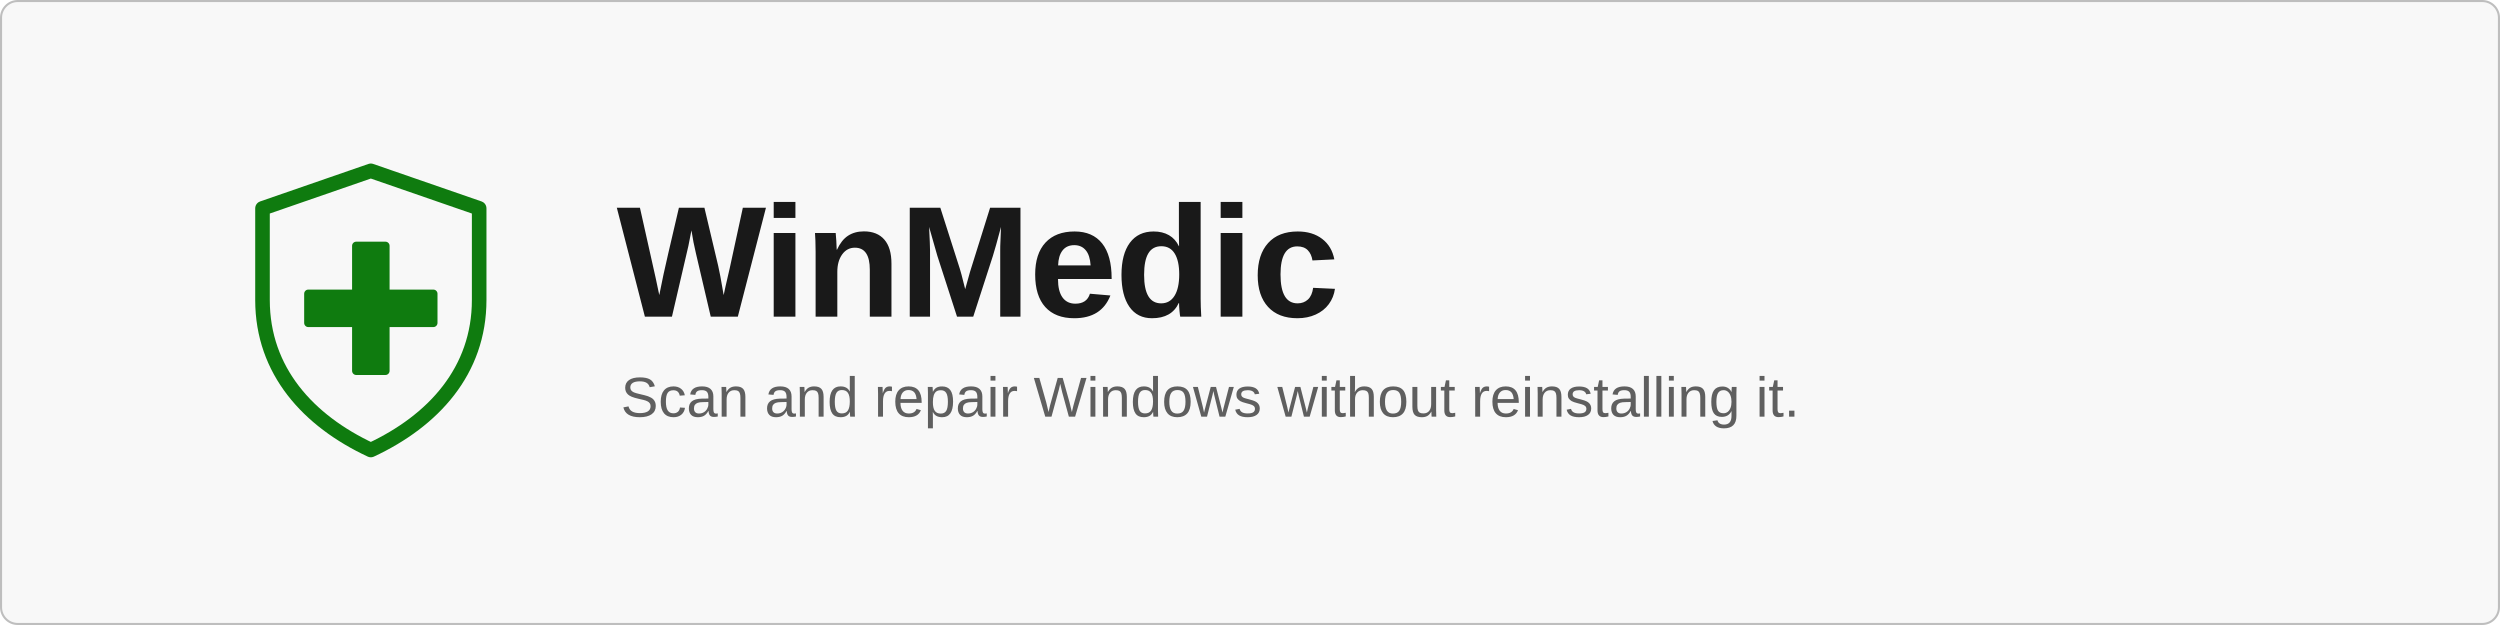
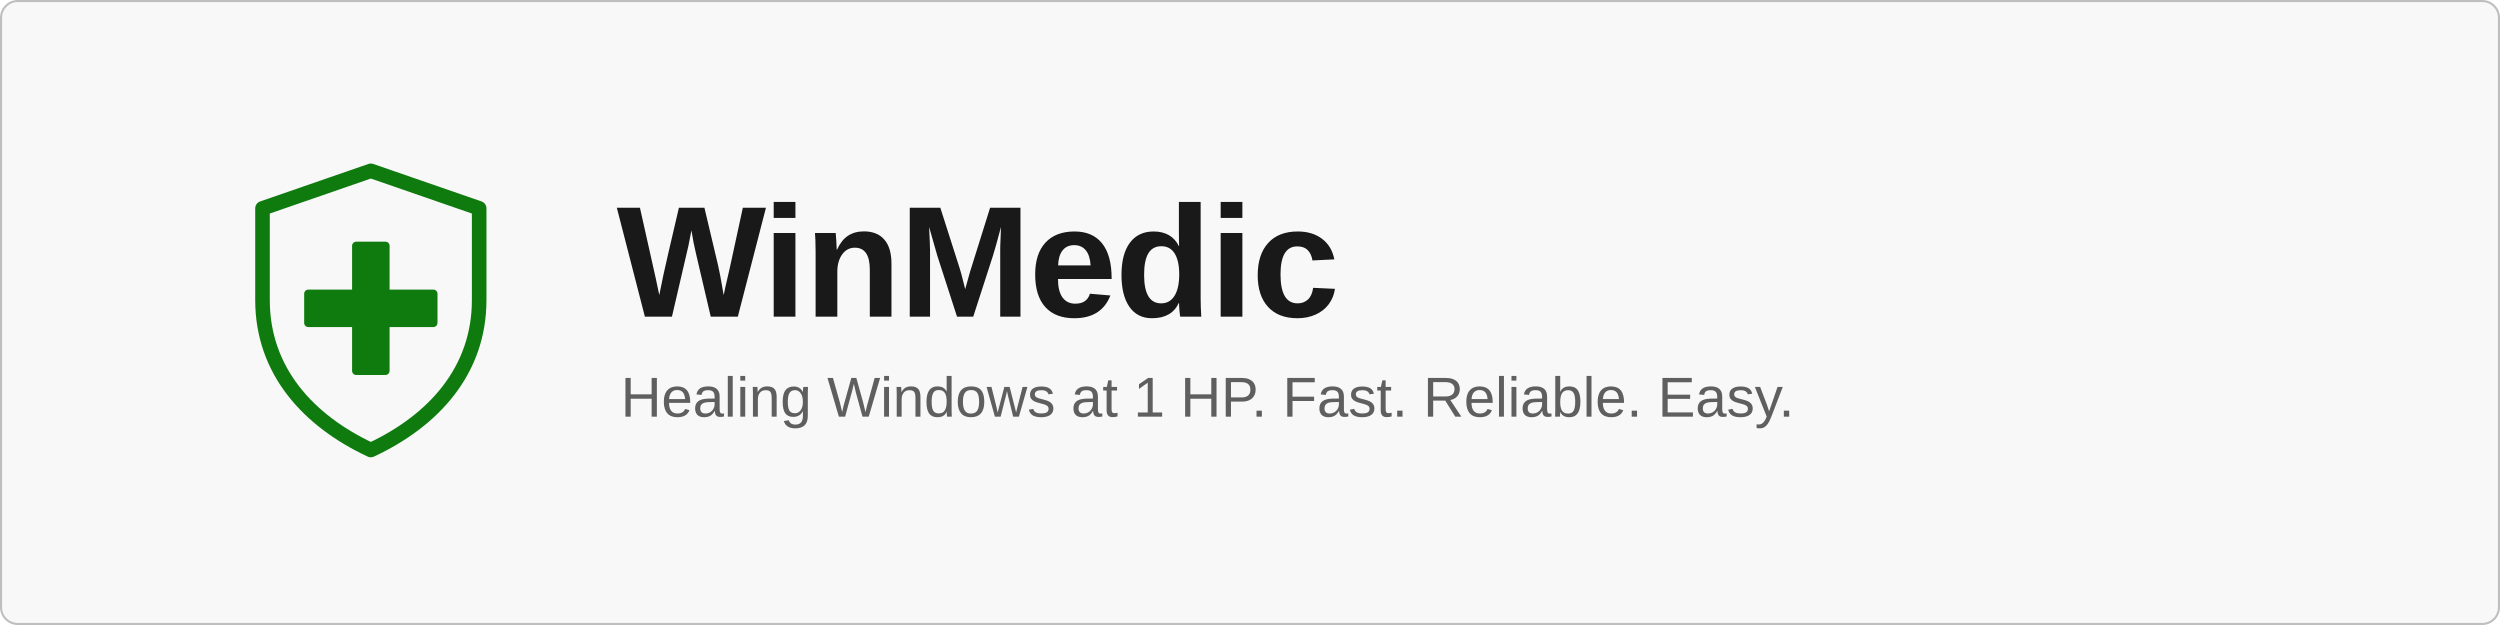
<svg xmlns="http://www.w3.org/2000/svg" viewBox="0 0 1200 300" width="1200" height="300" role="img" aria-labelledby="title desc">
  <style>
    .panel { fill: #F8F8F8; stroke: #BEBEBE; }
    .name { fill: #191919; }
    .tagline { fill: #5F5F5F; }
    .mark { stroke: #0F7B0F; }
    .cross { fill: #0F7B0F; }
    @media (prefers-color-scheme: dark) {
      .panel { fill: #1B1B1B; stroke: #3C3C3C; }
      .name { fill: #D7D7D7; }
      .tagline { fill: #919191; }
      .mark { stroke: #64C378; }
      .cross { fill: #64C378; }
    }
    text { font-family: "Segoe UI Variable Display", "Segoe UI", system-ui, -apple-system, "Helvetica Neue", Arial, sans-serif; }
  </style>
  <rect class="panel" x="0.5" y="0.5" width="1199" height="299" rx="8" stroke-width="1" />
  <g transform="translate(118 78)">
    <path class="mark" d="M60 4 L112 22 V66 C112 100 90 124 60 138 C30 124 8 100 8 66 V22 Z" fill="none" stroke-width="7" stroke-linejoin="round" />
    <rect class="cross" x="51" y="38" width="18" height="64" rx="2" />
    <rect class="cross" x="28" y="61" width="64" height="18" rx="2" />
  </g>
  <text class="name" x="296" y="152" font-size="76" font-weight="600" letter-spacing="-1">WinMedic</text>
-   <text class="tagline" x="298" y="200" font-size="27">Scan and repair Windows without reinstalling it.</text>
+   <text class="tagline" x="298" y="200" font-size="27">Healing Windows at 1 HP. Fast. Reliable. Easy.</text>
</svg>
